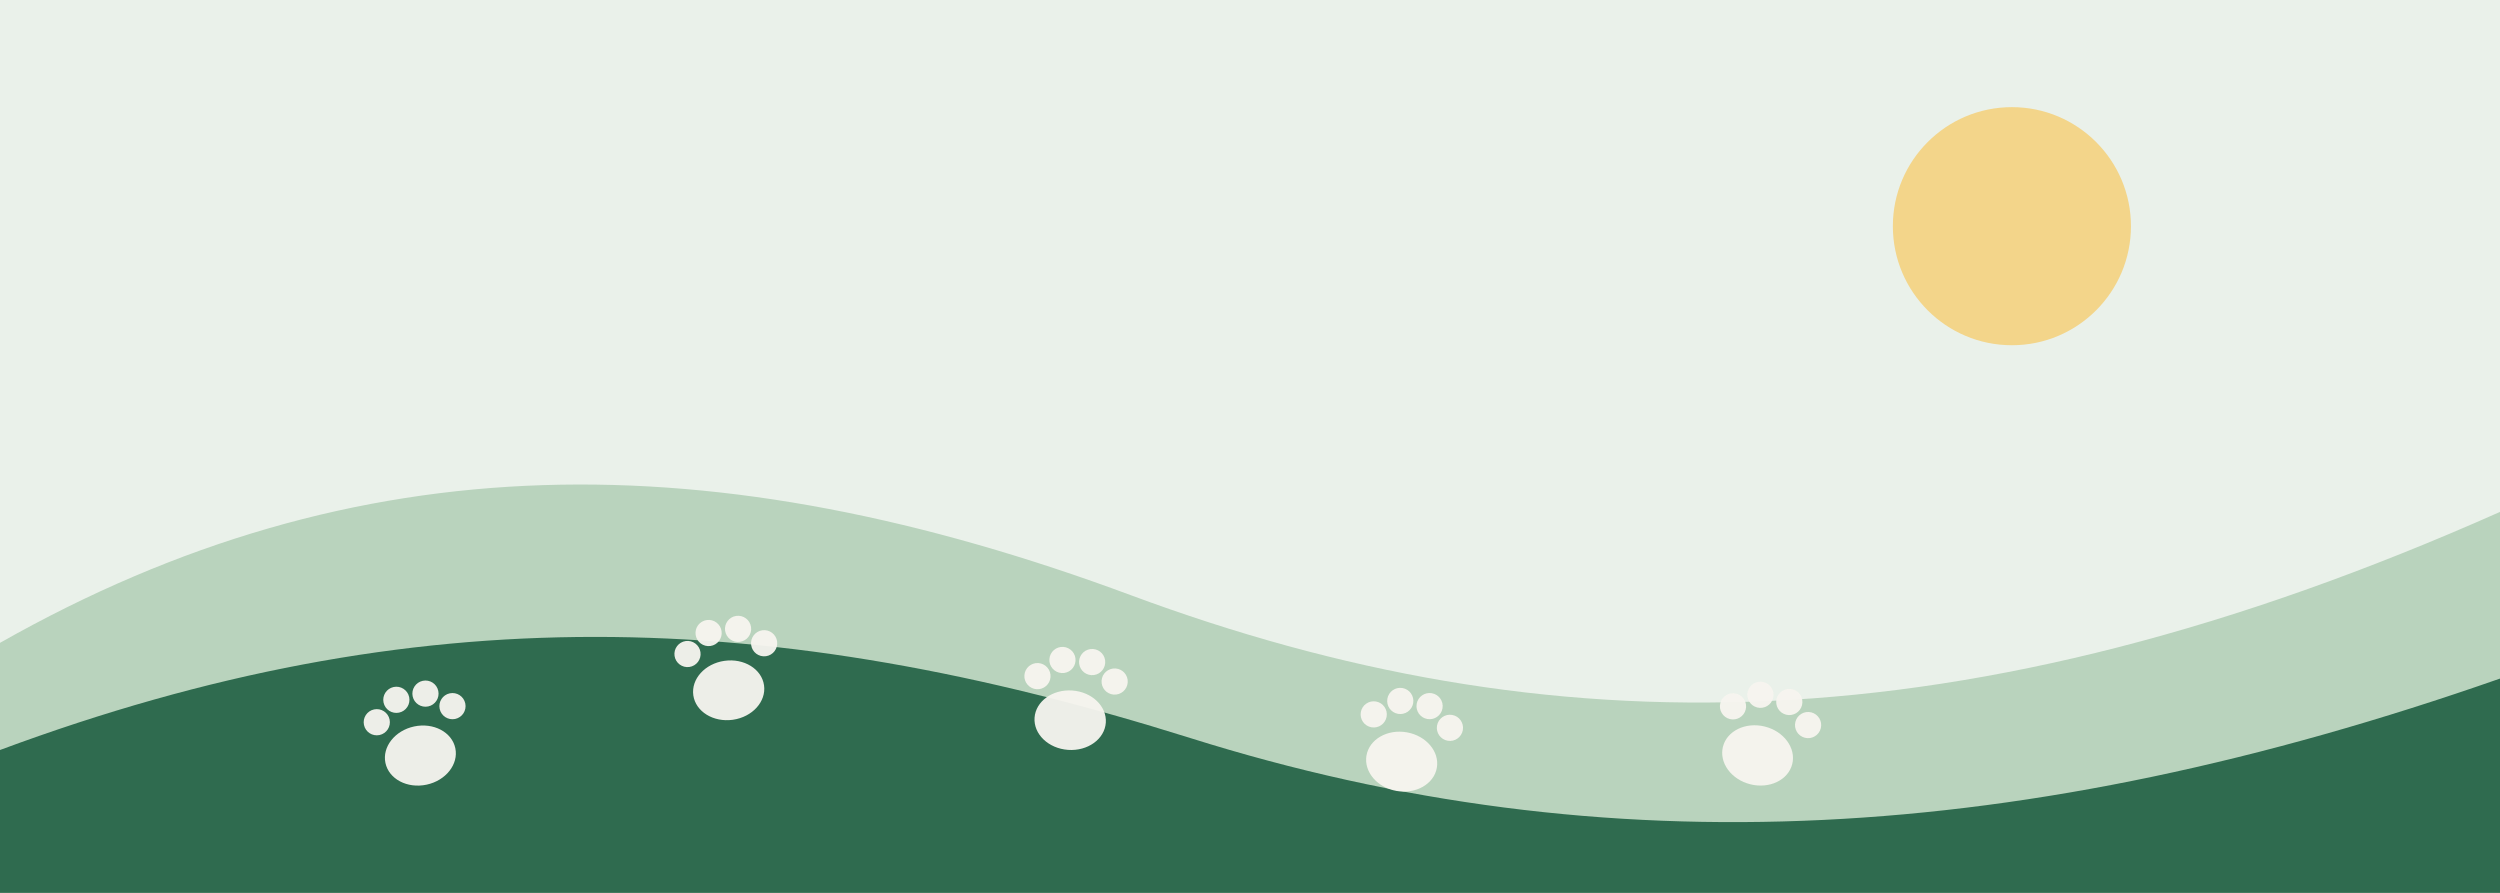
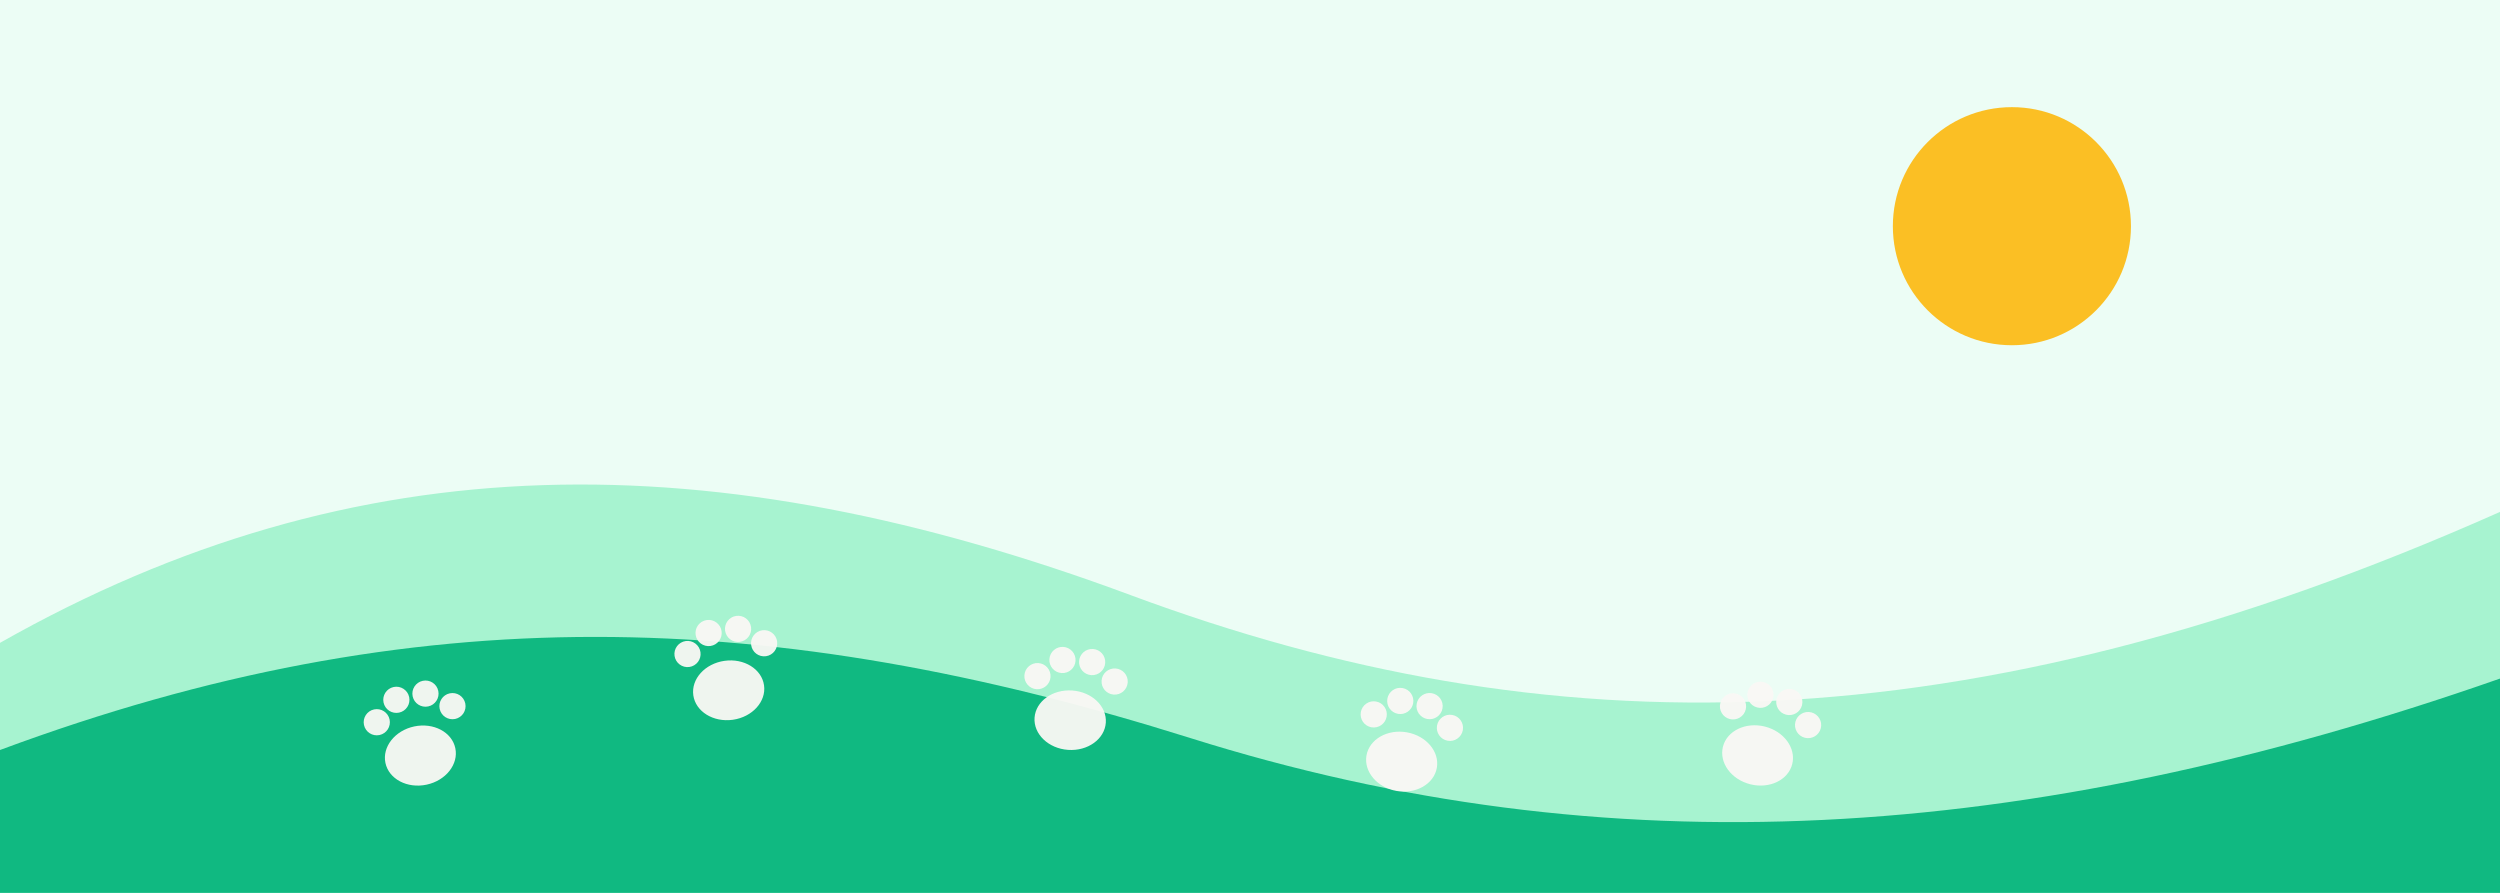
<svg xmlns="http://www.w3.org/2000/svg" viewBox="0 0 420 150" role="img" aria-label="언덕길을 걷는 강아지 발자국">
-   <rect width="420" height="150" fill="#EAF1EA" />
-   <circle cx="338" cy="38" r="20" fill="#F3D58A" />
-   <path d="M0 108c60-34 120-34 190-8s140 26 230-14v64H0z" fill="#B9D3BD" />
-   <path d="M0 126c70-26 130-24 200-2s140 18 220-10v36H0z" fill="#2F6B4F" />
-   <path d="M26 132c60-16 112-14 170-2s112 6 196-14" fill="none" stroke="#F7F5EF" stroke-width="3" stroke-linecap="round" stroke-dasharray="2 12" opacity=".0" />
-   <g fill="#F7F5EF" opacity=".95">
+   <rect width="420" height="150" fill="#ECFDF5" />
+   <circle cx="338" cy="38" r="20" fill="#FBBF24" />
+   <path d="M0 108c60-34 120-34 190-8s140 26 230-14v64H0z" fill="#A7F3D0" />
+   <path d="M0 126c70-26 130-24 200-2s140 18 220-10v36H0z" fill="#10B981" />
+   <path d="M26 132c60-16 112-14 170-2s112 6 196-14" fill="none" stroke="#FAF8F5" stroke-width="3" stroke-linecap="round" stroke-dasharray="2 12" opacity=".0" />
+   <g fill="#FAF8F5" opacity=".95">
    <g transform="translate(70 124) rotate(-12)">
      <ellipse cx="0" cy="3" rx="6" ry="5" />
      <circle cx="-6" cy="-4" r="2.2" />
      <circle cx="-2" cy="-7" r="2.2" />
      <circle cx="3" cy="-7" r="2.2" />
      <circle cx="7" cy="-4" r="2.2" />
    </g>
    <g transform="translate(122 113) rotate(-8)">
      <ellipse cx="0" cy="3" rx="6" ry="5" />
      <circle cx="-6" cy="-4" r="2.2" />
      <circle cx="-2" cy="-7" r="2.2" />
      <circle cx="3" cy="-7" r="2.2" />
      <circle cx="7" cy="-4" r="2.2" />
    </g>
    <g transform="translate(180 118) rotate(4)">
      <ellipse cx="0" cy="3" rx="6" ry="5" />
      <circle cx="-6" cy="-4" r="2.2" />
      <circle cx="-2" cy="-7" r="2.2" />
      <circle cx="3" cy="-7" r="2.2" />
      <circle cx="7" cy="-4" r="2.2" />
    </g>
    <g transform="translate(236 125) rotate(10)">
      <ellipse cx="0" cy="3" rx="6" ry="5" />
      <circle cx="-6" cy="-4" r="2.2" />
      <circle cx="-2" cy="-7" r="2.2" />
      <circle cx="3" cy="-7" r="2.2" />
      <circle cx="7" cy="-4" r="2.2" />
    </g>
    <g transform="translate(296 124) rotate(14)">
      <ellipse cx="0" cy="3" rx="6" ry="5" />
      <circle cx="-6" cy="-4" r="2.2" />
      <circle cx="-2" cy="-7" r="2.2" />
      <circle cx="3" cy="-7" r="2.2" />
      <circle cx="7" cy="-4" r="2.2" />
    </g>
  </g>
</svg>
